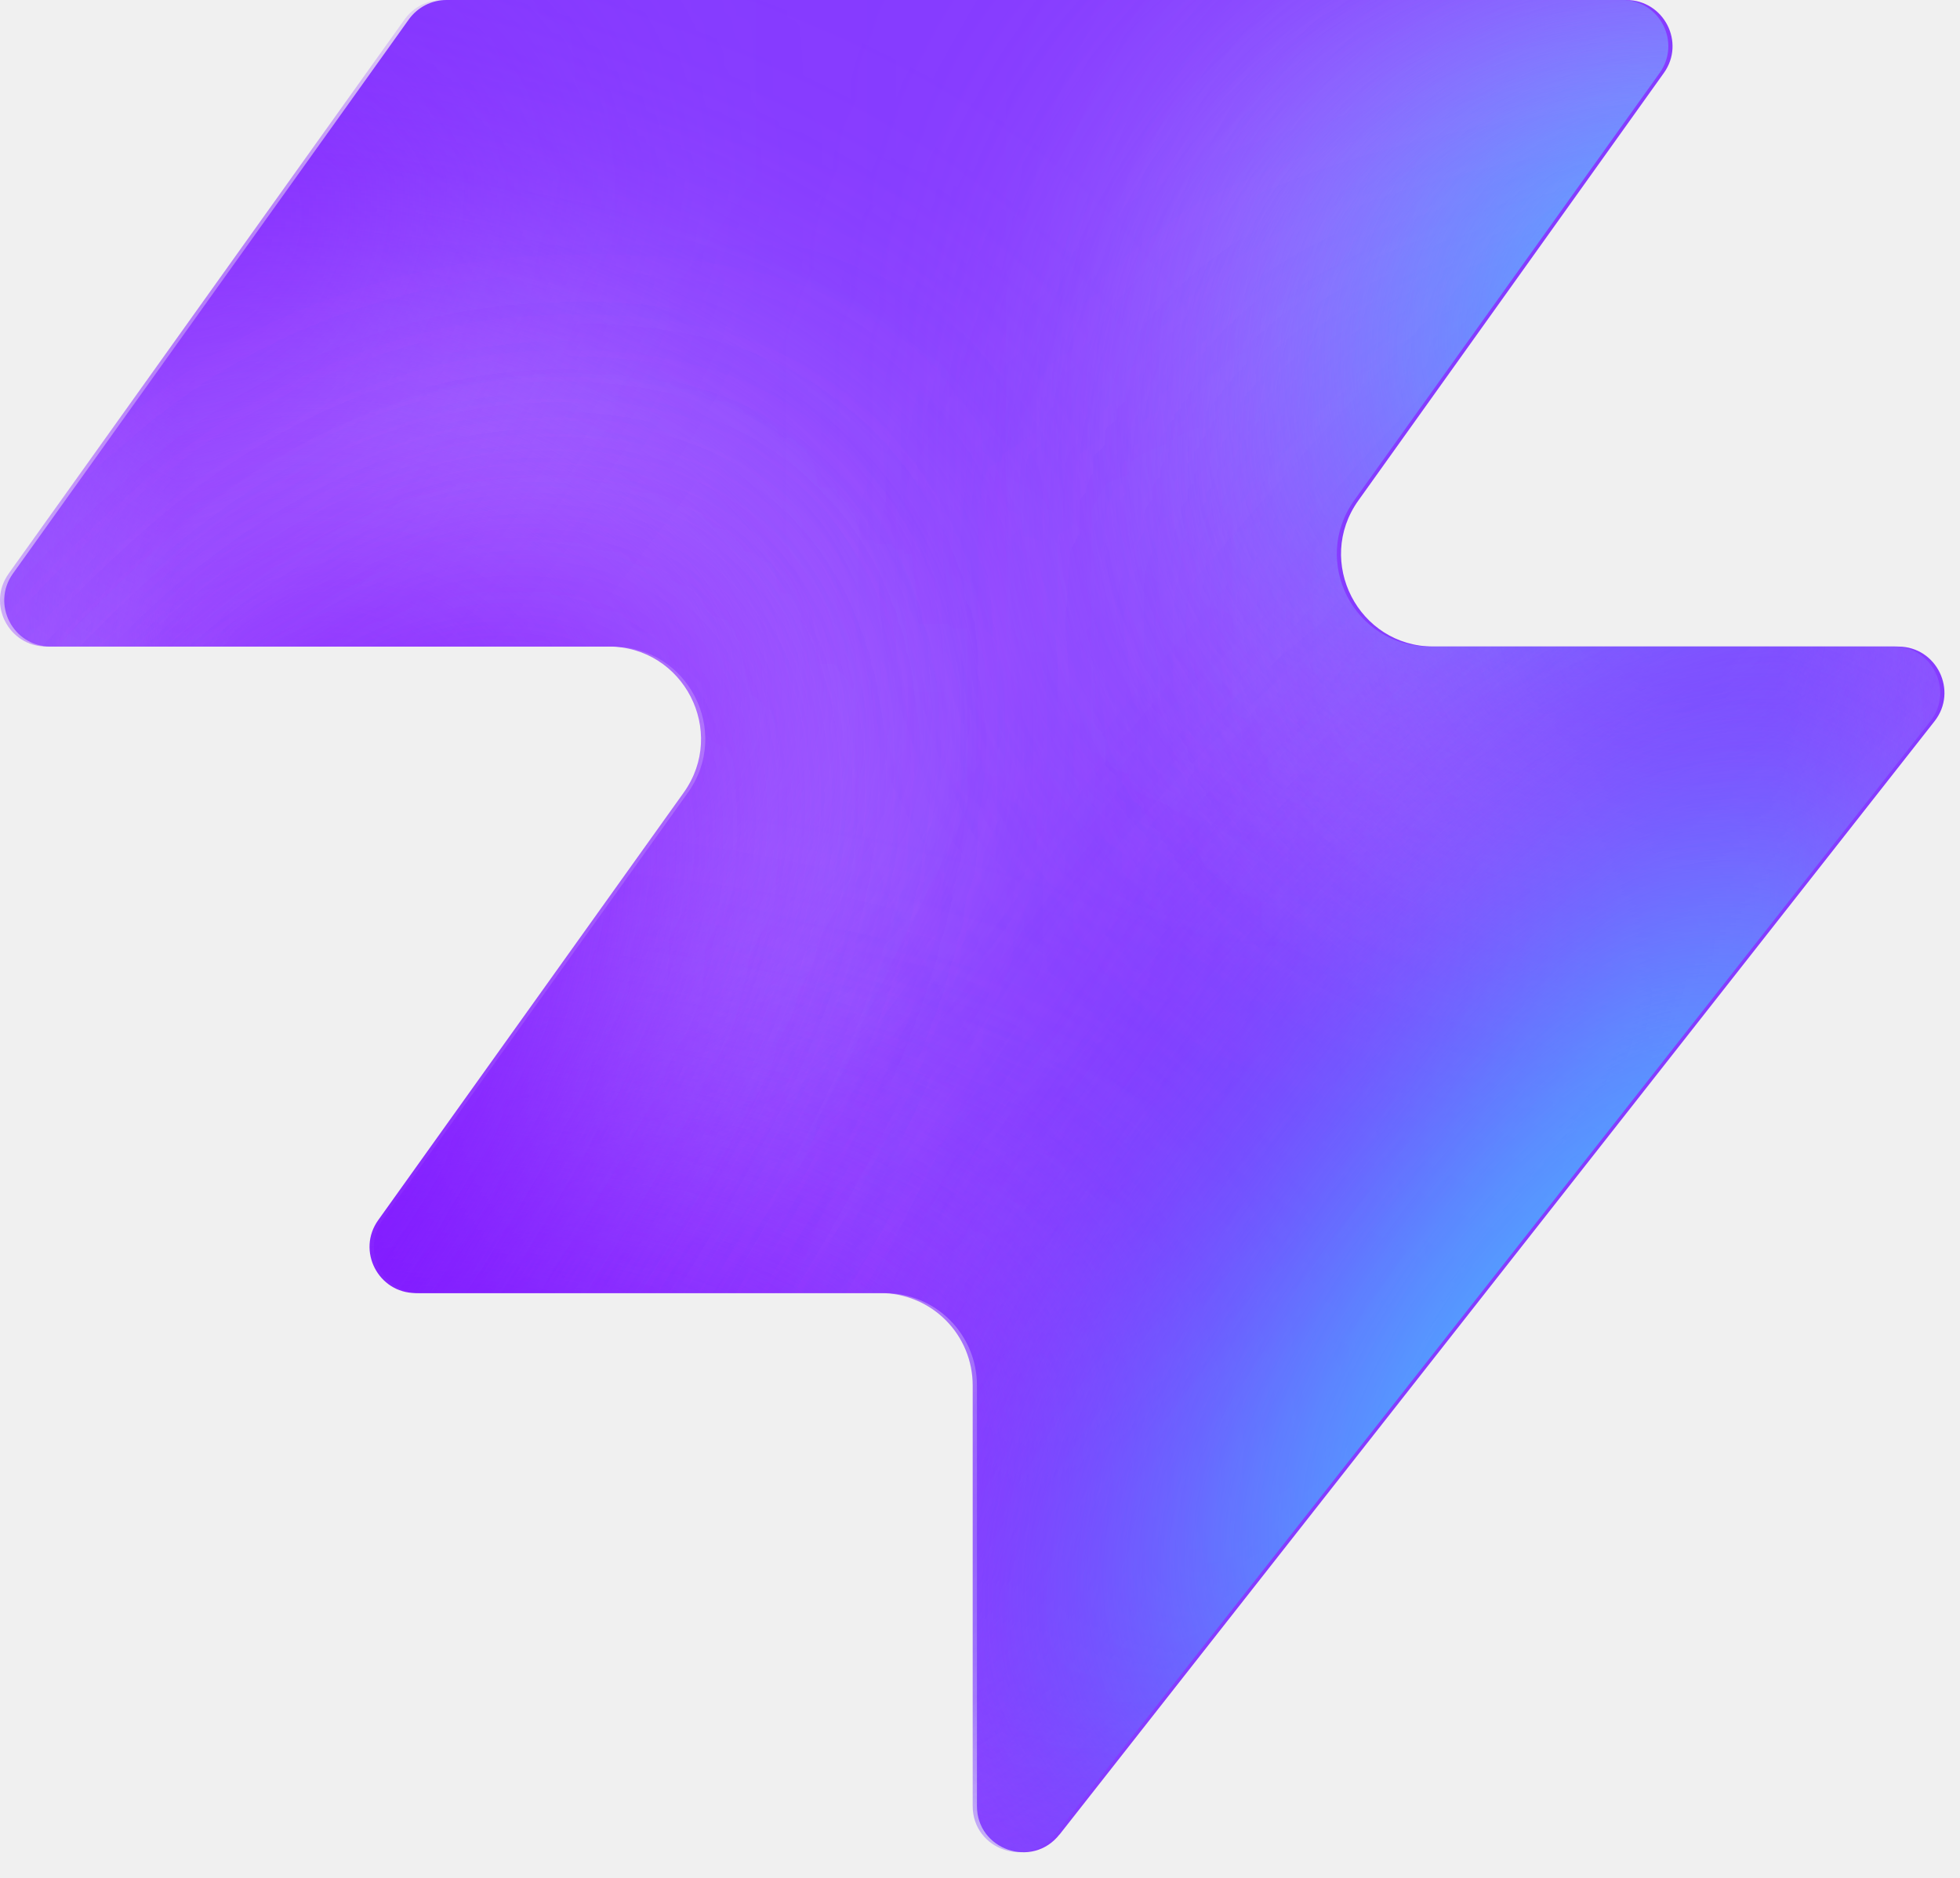
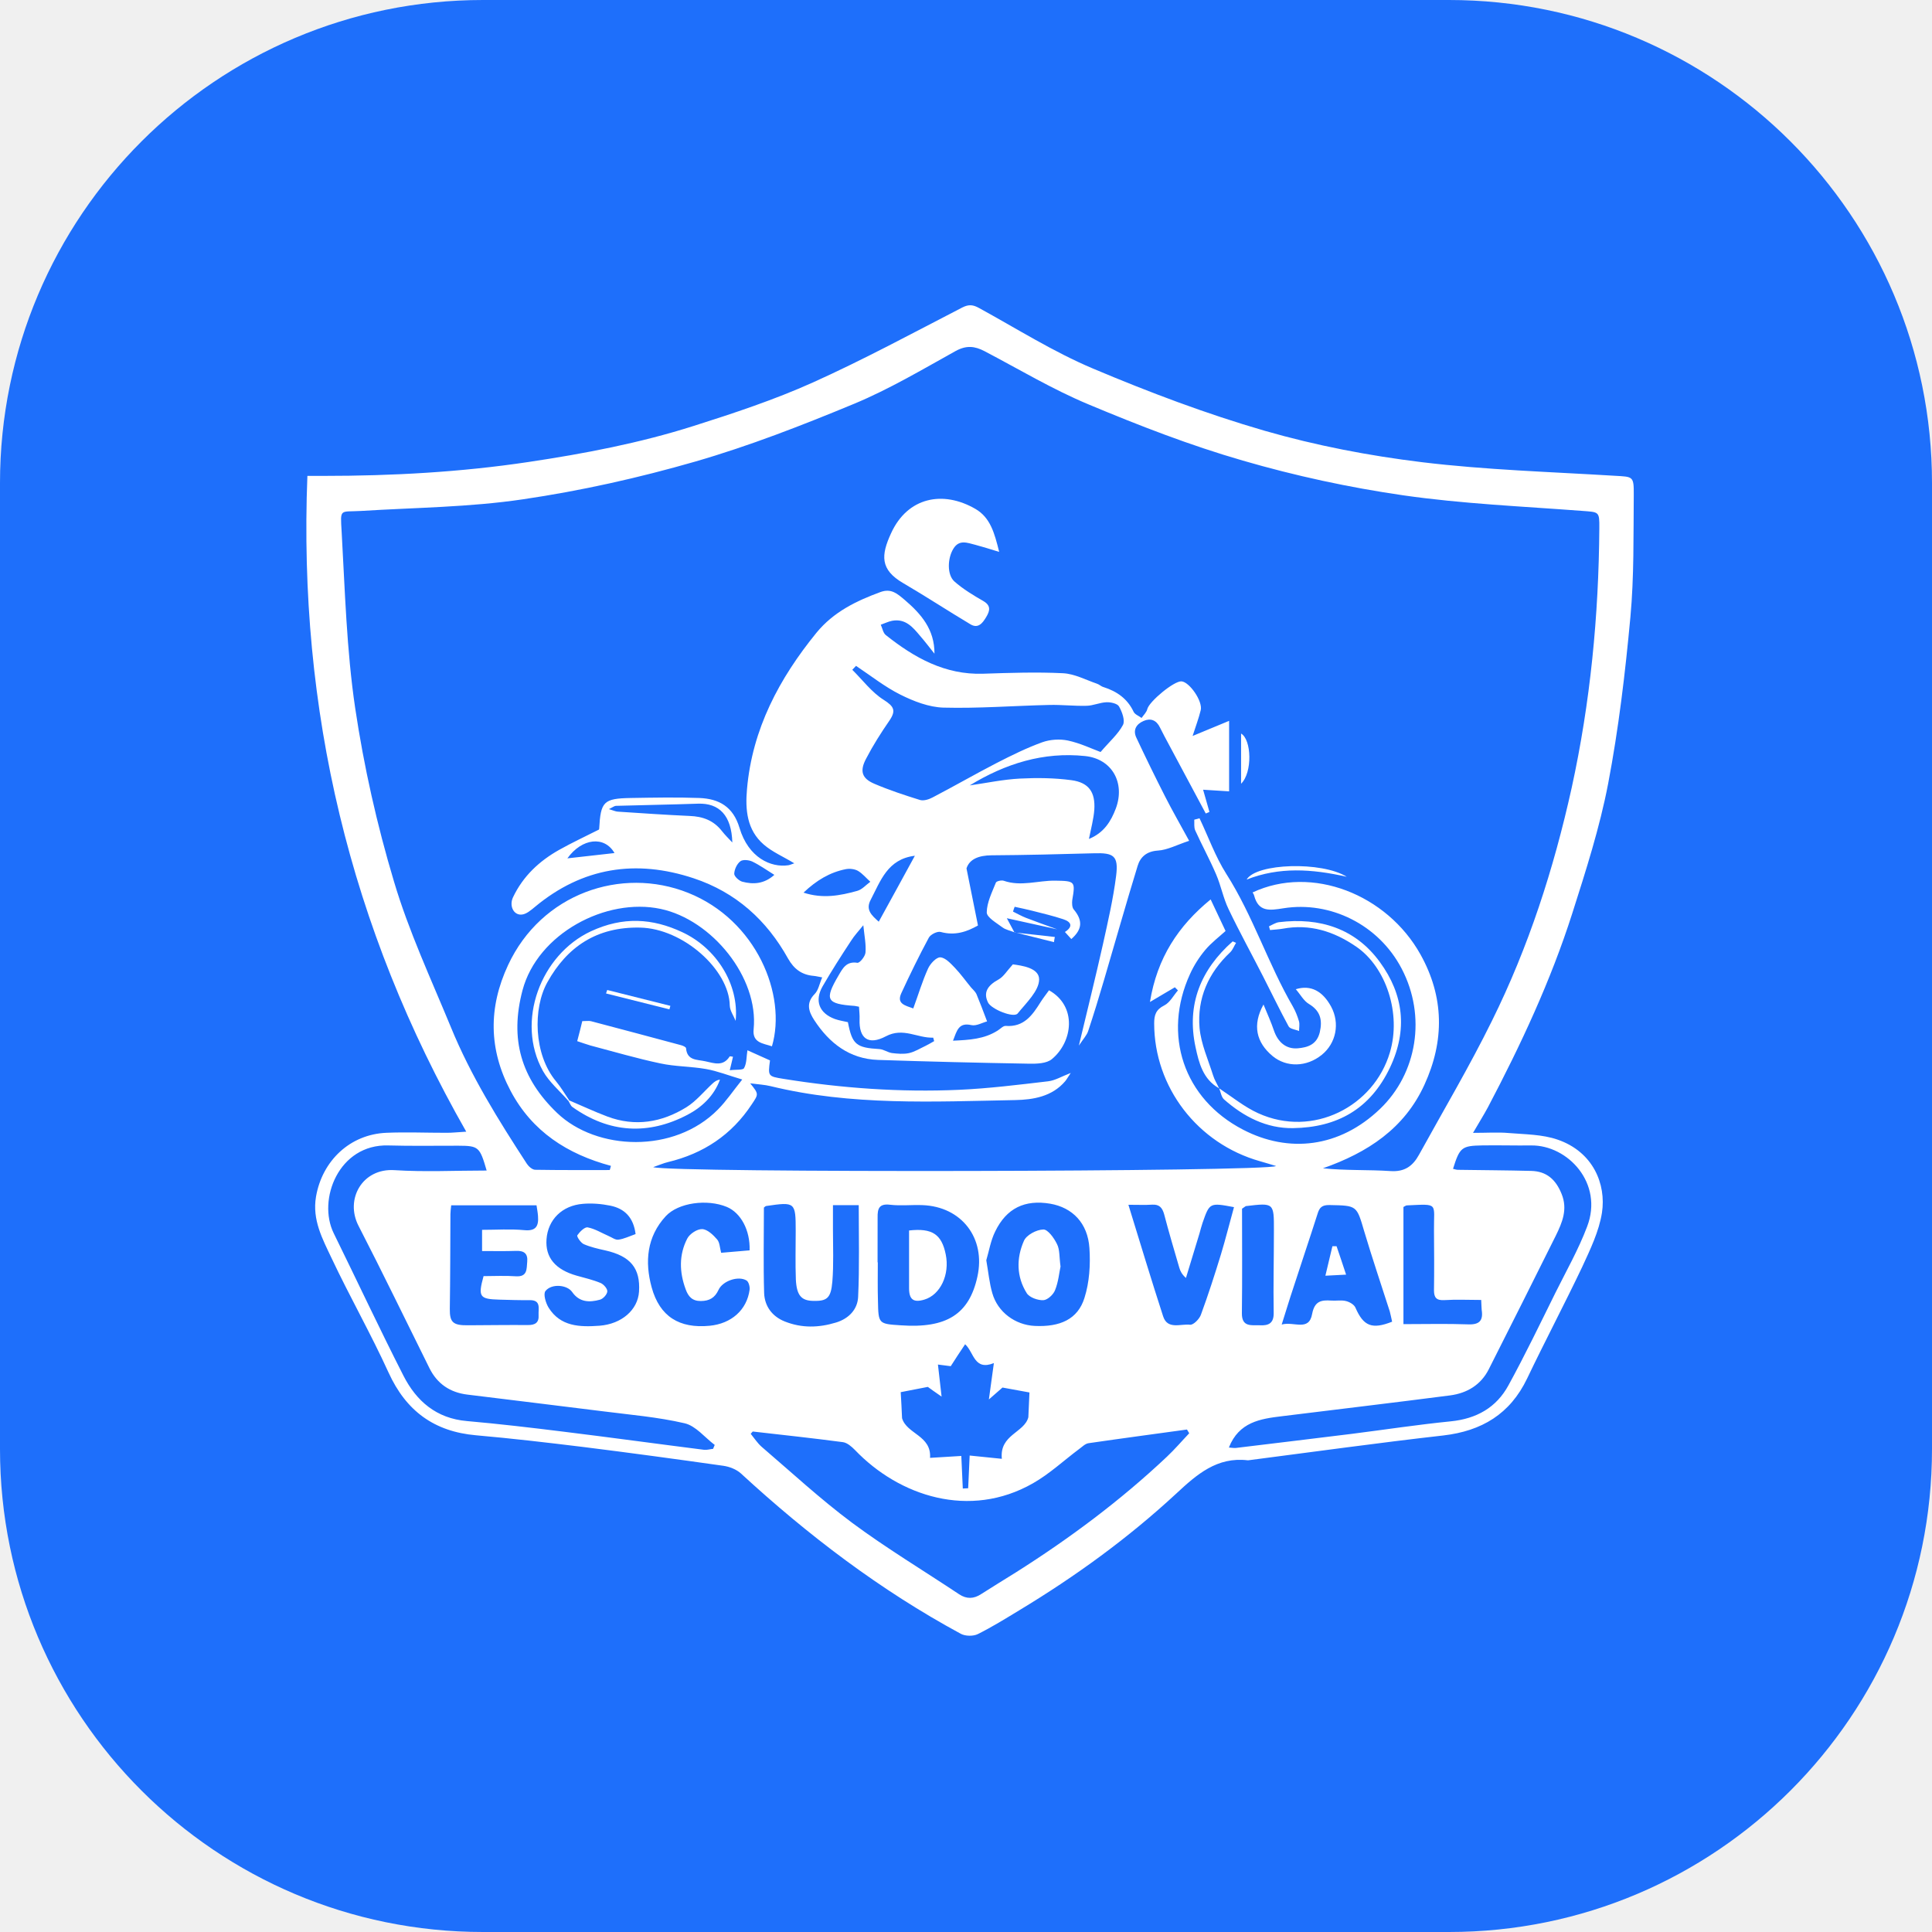
- <svg xmlns="http://www.w3.org/2000/svg" width="48" height="46" fill="none" viewBox="0 0 48 46">
-   <path fill="#863bff" d="M25.946 44.938c-.664.845-2.021.375-2.021-.698V33.937a2.26 2.26 0 0 0-2.262-2.262H10.287c-.92 0-1.456-1.04-.92-1.788l7.48-10.471c1.07-1.497 0-3.578-1.842-3.578H1.237c-.92 0-1.456-1.04-.92-1.788L10.013.474c.214-.297.556-.474.92-.474h28.894c.92 0 1.456 1.04.92 1.788l-7.48 10.471c-1.07 1.498 0 3.579 1.842 3.579h11.377c.943 0 1.473 1.088.89 1.83L25.947 44.94z" style="fill:#863bff;fill:color(display-p3 .525 .23 1);fill-opacity:1" />
-   <mask id="a" width="48" height="46" x="0" y="0" maskUnits="userSpaceOnUse" style="mask-type:alpha">
-     <path fill="#000" d="M25.842 44.938c-.664.844-2.021.375-2.021-.698V33.937a2.26 2.26 0 0 0-2.262-2.262H10.183c-.92 0-1.456-1.04-.92-1.788l7.48-10.471c1.07-1.498 0-3.579-1.842-3.579H1.133c-.92 0-1.456-1.04-.92-1.787L9.91.473c.214-.297.556-.474.92-.474h28.894c.92 0 1.456 1.04.92 1.788l-7.48 10.471c-1.07 1.498 0 3.578 1.842 3.578h11.377c.943 0 1.473 1.088.89 1.832L25.843 44.94z" style="fill:#000;fill-opacity:1" />
-   </mask>
-   <g mask="url(#a)">
-     <g filter="url(#b)">
-       <ellipse cx="5.508" cy="14.704" fill="#ede6ff" rx="5.508" ry="14.704" style="fill:#ede6ff;fill:color(display-p3 .927 .903 1);fill-opacity:1" transform="matrix(.00324 1 1 -.00324 -4.47 31.516)" />
+ <svg xmlns="http://www.w3.org/2000/svg" width="48" height="48" viewBox="0 0 48 48" fill="none">
+   <rect width="48" height="48" rx="12" fill="#1E6FFB" />
+   <svg x="6" y="6.5" width="36" height="35" viewBox="47 7.5 38 35.5">
+     <g>
+       <path fill="#FFFFFF" d="M52.894,29.595c-3.059-5.359-4.406-11.067-4.166-17.198h0.424c1.799,0,3.59-0.097,5.377-0.365     c1.471-0.22,2.92-0.497,4.332-0.946c1.055-0.335,2.113-0.685,3.121-1.138c1.334-0.6,2.621-1.297,3.92-1.967     c0.17-0.086,0.281-0.074,0.436,0.011c0.992,0.543,1.957,1.154,2.994,1.591c1.469,0.62,2.973,1.188,4.502,1.631     c1.346,0.388,2.738,0.655,4.127,0.824c1.674,0.203,3.367,0.253,5.055,0.356c0.473,0.028,0.5,0.005,0.496,0.496     c-0.01,1.07,0.01,2.145-0.088,3.208c-0.135,1.462-0.309,2.928-0.584,4.371c-0.221,1.152-0.584,2.282-0.941,3.402     c-0.564,1.766-1.348,3.445-2.211,5.083c-0.105,0.195-0.223,0.384-0.391,0.672c0.381,0,0.658-0.02,0.932,0.004     c0.43,0.036,0.883,0.034,1.285,0.173c0.932,0.32,1.279,1.166,1.164,1.918c-0.078,0.492-0.309,0.967-0.52,1.425     c-0.467,0.982-0.975,1.943-1.443,2.923c-0.447,0.931-1.189,1.376-2.199,1.493c-1.699,0.192-3.395,0.429-5.092,0.648     c-0.012,0.001-0.023,0.004-0.035,0.003c-0.803-0.096-1.334,0.369-1.871,0.869c-1.262,1.169-2.646,2.174-4.117,3.062     c-0.361,0.219-0.719,0.442-1.094,0.628c-0.119,0.058-0.324,0.055-0.443-0.009c-2.111-1.142-4.008-2.585-5.77-4.208     c-0.119-0.106-0.297-0.175-0.457-0.198c-1.23-0.174-2.459-0.342-3.689-0.495c-0.932-0.114-1.861-0.223-2.797-0.305     c-1.098-0.096-1.836-0.638-2.295-1.646c-0.463-1.016-1.018-1.99-1.494-3c-0.236-0.5-0.512-1.002-0.408-1.611     c0.162-0.942,0.891-1.637,1.848-1.676c0.523-0.022,1.049,0.001,1.574,0C52.519,29.626,52.669,29.607,52.894,29.595      M56.657,30.601c0.012-0.038,0.023-0.074,0.031-0.11c-1.143-0.307-2.066-0.9-2.631-1.966c-0.576-1.089-0.584-2.189-0.066-3.299     c0.871-1.873,2.967-2.594,4.719-1.896c1.799,0.717,2.596,2.685,2.201,4.026c-0.232-0.078-0.52-0.088-0.48-0.45     c0.135-1.355-1.094-2.867-2.438-3.153c-1.434-0.305-3.229,0.649-3.623,2.132c-0.34,1.284-0.039,2.313,0.908,3.22     c1.033,0.988,3.066,1.073,4.215-0.09c0.221-0.222,0.398-0.489,0.639-0.788c-0.371-0.11-0.654-0.223-0.949-0.275     c-0.396-0.07-0.809-0.063-1.201-0.148c-0.617-0.13-1.221-0.309-1.834-0.47c-0.105-0.03-0.217-0.072-0.344-0.113     c0.053-0.198,0.094-0.362,0.133-0.525c0.1,0,0.166-0.013,0.227,0.001c0.789,0.208,1.578,0.418,2.365,0.63     c0.049,0.013,0.127,0.048,0.129,0.079c0.029,0.33,0.289,0.294,0.506,0.343c0.234,0.051,0.465,0.142,0.637-0.125     c0.004-0.013,0.057,0.003,0.088,0.006c-0.021,0.098-0.045,0.189-0.084,0.354c0.16-0.022,0.348,0.001,0.375-0.057     c0.072-0.131,0.061-0.302,0.088-0.467c0.156,0.07,0.377,0.169,0.592,0.266c-0.055,0.415-0.055,0.418,0.355,0.484     c1.525,0.245,3.061,0.355,4.602,0.287c0.781-0.035,1.559-0.132,2.334-0.223c0.184-0.02,0.355-0.127,0.596-0.219     c-0.078,0.114-0.107,0.171-0.146,0.217c-0.344,0.405-0.844,0.485-1.307,0.494c-2.148,0.041-4.301,0.152-6.418-0.365     c-0.158-0.039-0.326-0.046-0.535-0.074c0.227,0.283,0.223,0.279,0.039,0.553c-0.527,0.8-1.268,1.29-2.195,1.512     c-0.119,0.028-0.229,0.079-0.389,0.133c0.467,0.154,16.064,0.123,16.336-0.029c-0.156-0.047-0.287-0.089-0.418-0.125     c-1.645-0.462-2.779-1.946-2.779-3.617c0-0.215,0.043-0.36,0.264-0.47c0.148-0.074,0.24-0.257,0.359-0.394     c-0.025-0.027-0.053-0.054-0.08-0.082c-0.201,0.116-0.398,0.236-0.654,0.386c0.188-1.158,0.744-1.997,1.592-2.69     c0.135,0.283,0.252,0.535,0.391,0.828c-0.174,0.158-0.377,0.311-0.535,0.5s-0.295,0.404-0.396,0.627     c-0.73,1.593-0.17,3.276,1.391,4.084c1.193,0.619,2.525,0.478,3.594-0.548c0.967-0.928,1.219-2.424,0.564-3.676     c-0.604-1.157-1.875-1.778-3.1-1.583c-0.363,0.058-0.652,0.103-0.768-0.331c-0.006-0.03-0.025-0.056-0.041-0.084     c1.555-0.729,3.523,0.051,4.402,1.625c0.623,1.115,0.633,2.265,0.105,3.417c-0.525,1.151-1.492,1.781-2.662,2.192     c0.602,0.063,1.189,0.034,1.771,0.073c0.377,0.026,0.588-0.137,0.748-0.428c0.643-1.167,1.324-2.316,1.912-3.51     c0.961-1.939,1.621-3.987,2.09-6.104c0.492-2.247,0.711-4.519,0.727-6.815c0.004-0.449-0.008-0.422-0.459-0.457     c-1.561-0.118-3.135-0.185-4.68-0.407c-1.424-0.206-2.838-0.512-4.213-0.912c-1.375-0.397-2.719-0.918-4.041-1.472     c-0.941-0.392-1.826-0.923-2.73-1.397c-0.258-0.134-0.475-0.158-0.756-0.005c-0.873,0.485-1.736,0.998-2.652,1.38     c-1.371,0.569-2.762,1.111-4.184,1.522c-1.479,0.426-2.994,0.765-4.52,0.989c-1.396,0.207-2.822,0.216-4.238,0.304     c-0.559,0.033-0.547-0.08-0.51,0.542c0.088,1.545,0.129,3.1,0.355,4.626c0.229,1.535,0.572,3.064,1.018,4.551     c0.387,1.304,0.971,2.555,1.492,3.819c0.521,1.273,1.246,2.436,1.994,3.585c0.047,0.071,0.143,0.154,0.217,0.155     C55.354,30.605,56.007,30.601,56.657,30.601 M60.407,37.458c-0.016,0.02-0.037,0.04-0.053,0.06     c0.092,0.113,0.176,0.242,0.281,0.336c0.785,0.672,1.547,1.378,2.373,1.994c0.902,0.67,1.873,1.253,2.813,1.879     c0.195,0.128,0.381,0.123,0.576-0.005c0.303-0.193,0.607-0.38,0.912-0.57c1.41-0.892,2.742-1.884,3.957-3.03     c0.207-0.194,0.391-0.411,0.588-0.618c-0.021-0.032-0.041-0.066-0.059-0.098c-0.863,0.119-1.725,0.234-2.584,0.359     c-0.088,0.014-0.164,0.095-0.242,0.151c-0.404,0.301-0.779,0.654-1.215,0.901c-1.658,0.945-3.504,0.339-4.666-0.874     c-0.088-0.09-0.203-0.19-0.316-0.206C61.987,37.633,61.196,37.548,60.407,37.458 M53.429,30.614     c-0.18-0.622-0.211-0.649-0.744-0.651c-0.611-0.002-1.223,0.011-1.834-0.007c-1.301-0.039-1.867,1.422-1.432,2.304     c0.611,1.243,1.199,2.5,1.828,3.734c0.34,0.667,0.863,1.121,1.664,1.19c0.844,0.074,1.689,0.174,2.531,0.278     c1.23,0.151,2.459,0.32,3.691,0.476c0.076,0.008,0.154-0.018,0.234-0.025c0.014-0.036,0.029-0.069,0.043-0.103     c-0.262-0.197-0.496-0.5-0.789-0.568c-0.705-0.164-1.438-0.224-2.158-0.316c-1.182-0.149-2.359-0.29-3.539-0.436     c-0.453-0.055-0.791-0.281-0.996-0.695c-0.619-1.245-1.223-2.496-1.859-3.731c-0.361-0.699,0.102-1.517,0.945-1.46     C51.804,30.655,52.601,30.614,53.429,30.614 M72.894,37.878c0.078,0.005,0.131,0.017,0.184,0.011     c1.018-0.123,2.033-0.245,3.051-0.371c0.859-0.109,1.723-0.241,2.586-0.327c0.674-0.068,1.193-0.361,1.51-0.943     c0.438-0.799,0.832-1.619,1.236-2.435c0.285-0.572,0.604-1.134,0.828-1.729c0.436-1.14-0.51-2.14-1.467-2.128     c-0.428,0.005-0.852-0.008-1.279-0.001c-0.545,0.009-0.594,0.051-0.771,0.614c0.041,0.008,0.082,0.026,0.125,0.026     c0.643,0.01,1.287,0.012,1.93,0.029c0.4,0.011,0.641,0.226,0.793,0.604c0.164,0.403,0.016,0.75-0.152,1.093     c-0.582,1.169-1.168,2.338-1.758,3.504c-0.207,0.41-0.568,0.627-1.014,0.686c-1.467,0.19-2.941,0.364-4.412,0.546     C73.718,37.125,73.159,37.209,72.894,37.878 M66.94,38.174c-0.066-0.637,0.59-0.682,0.695-1.09     c0.01-0.219,0.021-0.438,0.029-0.65c-0.217-0.039-0.432-0.08-0.707-0.129c-0.061,0.053-0.18,0.158-0.357,0.312     c0.047-0.349,0.088-0.627,0.131-0.953c-0.521,0.208-0.521-0.285-0.754-0.494c-0.133,0.198-0.256,0.384-0.377,0.575     c-0.111-0.015-0.211-0.027-0.336-0.043c0.033,0.281,0.063,0.536,0.096,0.841c-0.172-0.119-0.301-0.21-0.361-0.255     c-0.291,0.057-0.51,0.099-0.711,0.138c0.014,0.228,0.025,0.456,0.035,0.682c0.121,0.418,0.775,0.452,0.734,1.041     c0.291-0.018,0.557-0.035,0.82-0.05c0.016,0.322,0.027,0.587,0.039,0.854c0.047-0.002,0.094-0.004,0.141-0.007     c0.012-0.279,0.027-0.56,0.039-0.858C66.394,38.118,66.651,38.143,66.94,38.174 M63.681,33.022h0.006     c0,0.339-0.006,0.675,0.004,1.015c0.012,0.598,0.014,0.598,0.598,0.636c1.203,0.085,1.795-0.292,2.01-1.276     c0.223-1.01-0.414-1.839-1.443-1.876c-0.283-0.011-0.568,0.023-0.848-0.01c-0.291-0.035-0.33,0.106-0.326,0.337     C63.683,32.24,63.681,32.63,63.681,33.022 M66.532,32.967c0.055,0.31,0.08,0.595,0.158,0.863     c0.141,0.496,0.598,0.833,1.111,0.859c0.668,0.032,1.131-0.176,1.305-0.733c0.131-0.41,0.16-0.873,0.131-1.306     c-0.043-0.66-0.447-1.065-1.027-1.166c-0.668-0.113-1.148,0.117-1.445,0.729C66.647,32.452,66.604,32.725,66.532,32.967      M57.335,32.28c-0.055-0.437-0.289-0.669-0.664-0.745c-0.23-0.047-0.479-0.068-0.715-0.048c-0.551,0.043-0.92,0.418-0.957,0.929     c-0.035,0.478,0.23,0.797,0.795,0.956c0.211,0.059,0.424,0.108,0.625,0.192c0.078,0.033,0.182,0.151,0.174,0.222     c-0.006,0.078-0.109,0.193-0.193,0.215c-0.273,0.075-0.537,0.073-0.729-0.202c-0.131-0.19-0.539-0.227-0.699-0.026     c-0.064,0.078,0.006,0.314,0.082,0.437c0.313,0.5,0.822,0.511,1.334,0.474c0.582-0.045,1.006-0.415,1.037-0.894     c0.039-0.615-0.223-0.933-0.887-1.082c-0.189-0.042-0.387-0.087-0.563-0.164c-0.08-0.037-0.189-0.201-0.168-0.232     c0.063-0.091,0.191-0.222,0.273-0.207c0.189,0.036,0.363,0.146,0.545,0.225c0.088,0.037,0.18,0.109,0.258,0.097     C57.028,32.409,57.171,32.338,57.335,32.28 M62.511,31.521c0,0.245,0,0.439,0,0.636c0,0.457,0.021,0.917-0.016,1.37     c-0.037,0.442-0.145,0.516-0.514,0.505c-0.299-0.009-0.422-0.144-0.443-0.559c-0.016-0.421-0.004-0.847-0.004-1.27     c0-0.763-0.012-0.77-0.773-0.659c-0.02,0.002-0.035,0.022-0.061,0.041c0,0.743-0.016,1.492,0.006,2.24     c0.012,0.345,0.209,0.616,0.543,0.748c0.445,0.177,0.889,0.165,1.342,0.027c0.342-0.104,0.564-0.349,0.58-0.669     c0.037-0.792,0.016-1.588,0.016-2.409H62.511z M52.499,31.528c-0.01,0.102-0.02,0.167-0.02,0.23     c-0.004,0.827-0.004,1.656-0.016,2.484c-0.004,0.352,0.082,0.436,0.482,0.43c0.521-0.002,1.043-0.01,1.563-0.006     c0.197,0.003,0.297-0.067,0.283-0.261c-0.01-0.169,0.074-0.397-0.236-0.392c-0.262,0.003-0.525-0.006-0.787-0.013     c-0.527-0.014-0.57-0.072-0.42-0.617c0.277,0,0.563-0.016,0.842,0.004c0.313,0.022,0.285-0.191,0.303-0.382     c0.02-0.211-0.08-0.291-0.289-0.284c-0.301,0.011-0.6,0.004-0.895,0.004v-0.556c0.383,0,0.744-0.026,1.102,0.008     c0.311,0.031,0.385-0.105,0.365-0.368c-0.006-0.092-0.025-0.186-0.039-0.283H52.499z M77.175,34.578     c-0.023-0.1-0.039-0.186-0.061-0.268c-0.225-0.701-0.461-1.399-0.672-2.106c-0.199-0.679-0.189-0.67-0.91-0.685     c-0.195-0.003-0.262,0.062-0.313,0.231c-0.207,0.651-0.428,1.298-0.637,1.947c-0.1,0.298-0.189,0.597-0.303,0.956     c0.32-0.091,0.715,0.194,0.799-0.281c0.064-0.333,0.236-0.366,0.498-0.348c0.125,0.01,0.268-0.018,0.389,0.013     c0.096,0.023,0.217,0.094,0.25,0.177C76.423,34.691,76.644,34.789,77.175,34.578 M60.325,32.707     c0.018-0.529-0.232-0.986-0.598-1.139c-0.516-0.213-1.27-0.113-1.6,0.242c-0.5,0.541-0.553,1.199-0.371,1.866     c0.211,0.77,0.729,1.085,1.52,1.009c0.57-0.055,0.977-0.414,1.049-0.944c0.01-0.079-0.023-0.206-0.078-0.242     c-0.215-0.134-0.631,0.009-0.738,0.247c-0.094,0.202-0.234,0.288-0.461,0.29c-0.229,0.002-0.332-0.119-0.4-0.309     c-0.166-0.449-0.178-0.901,0.041-1.327c0.063-0.125,0.262-0.256,0.393-0.25c0.137,0.006,0.289,0.152,0.393,0.273     c0.068,0.08,0.068,0.219,0.104,0.348C59.839,32.749,60.083,32.728,60.325,32.707 M70.259,31.512     c0.314,1.018,0.602,1.974,0.91,2.923c0.115,0.361,0.461,0.193,0.707,0.223c0.086,0.01,0.246-0.15,0.285-0.264     c0.191-0.519,0.361-1.047,0.523-1.575c0.125-0.41,0.227-0.827,0.344-1.245c-0.637-0.12-0.639-0.118-0.824,0.411     c-0.031,0.092-0.055,0.186-0.082,0.282c-0.117,0.388-0.234,0.776-0.354,1.164c-0.105-0.093-0.148-0.178-0.174-0.268     c-0.137-0.467-0.275-0.935-0.398-1.404c-0.049-0.174-0.129-0.262-0.316-0.25C70.7,31.521,70.517,31.512,70.259,31.512      M79.511,34.008c-0.342,0-0.652-0.016-0.965,0.004c-0.205,0.012-0.273-0.061-0.273-0.256c0.008-0.524,0.004-1.048,0-1.571     c-0.008-0.729,0.139-0.696-0.711-0.657c-0.029,0.001-0.055,0.026-0.09,0.042v3.072c0.594,0,1.146-0.014,1.695,0.006     c0.299,0.013,0.4-0.101,0.357-0.379C79.517,34.206,79.519,34.142,79.511,34.008 M73.239,31.615c0,0.895,0.008,1.817-0.004,2.742     c-0.004,0.374,0.26,0.307,0.477,0.315c0.221,0.012,0.363-0.052,0.357-0.328c-0.012-0.717,0.006-1.435,0.006-2.152     c0.002-0.733,0.002-0.733-0.729-0.646C73.335,31.545,73.327,31.556,73.239,31.615" />
+       <path fill="#FFFFFF" d="M61.497,22.557c-0.291-0.177-0.578-0.298-0.801-0.492c-0.443-0.382-0.488-0.915-0.439-1.458     c0.139-1.574,0.844-2.896,1.824-4.1c0.449-0.545,1.039-0.83,1.676-1.064c0.283-0.103,0.441,0.043,0.635,0.206     c0.428,0.366,0.785,0.771,0.781,1.411c-0.123-0.155-0.246-0.317-0.379-0.47c-0.189-0.226-0.383-0.458-0.732-0.393     c-0.102,0.02-0.195,0.068-0.297,0.103c0.043,0.093,0.061,0.217,0.133,0.272c0.744,0.592,1.551,1.046,2.549,1.013     c0.701-0.023,1.4-0.047,2.096-0.013c0.303,0.015,0.598,0.174,0.889,0.274c0.063,0.019,0.111,0.073,0.176,0.09     c0.35,0.112,0.627,0.304,0.789,0.65c0.035,0.07,0.139,0.106,0.207,0.159c0.057-0.08,0.133-0.151,0.152-0.237     c0.055-0.201,0.701-0.737,0.896-0.723c0.209,0.017,0.559,0.52,0.504,0.755c-0.053,0.217-0.133,0.427-0.213,0.677     c0.318-0.131,0.6-0.248,0.957-0.396v1.849c-0.225-0.014-0.428-0.026-0.682-0.043c0.063,0.211,0.111,0.397,0.166,0.583     c-0.033,0.014-0.063,0.029-0.096,0.041c-0.32-0.596-0.639-1.196-0.959-1.793c-0.082-0.155-0.166-0.306-0.242-0.462     c-0.092-0.194-0.246-0.253-0.428-0.173c-0.195,0.083-0.291,0.241-0.186,0.451c0.238,0.508,0.488,1.018,0.744,1.522     c0.189,0.373,0.4,0.739,0.635,1.171c-0.318,0.104-0.568,0.241-0.82,0.256c-0.297,0.019-0.461,0.17-0.531,0.402     c-0.307,0.997-0.588,2-0.883,2.998c-0.131,0.448-0.268,0.892-0.414,1.333c-0.035,0.108-0.123,0.199-0.244,0.381     c0.229-0.952,0.439-1.802,0.631-2.656c0.131-0.594,0.27-1.192,0.346-1.796c0.066-0.525-0.061-0.608-0.586-0.591     c-0.893,0.025-1.791,0.047-2.684,0.053c-0.332,0.003-0.576,0.1-0.654,0.343c0.109,0.542,0.201,1.009,0.301,1.497     c-0.293,0.166-0.602,0.273-0.975,0.171c-0.088-0.026-0.268,0.063-0.314,0.149c-0.256,0.476-0.494,0.963-0.721,1.455     c-0.129,0.279,0.096,0.322,0.313,0.401c0.133-0.359,0.236-0.712,0.387-1.044c0.057-0.128,0.217-0.301,0.322-0.296     c0.133,0.007,0.273,0.161,0.385,0.277c0.152,0.16,0.281,0.342,0.422,0.513c0.049,0.057,0.107,0.104,0.139,0.169     c0.09,0.215,0.174,0.438,0.281,0.721c-0.125,0.032-0.281,0.126-0.412,0.097c-0.334-0.076-0.379,0.143-0.482,0.409     c0.434-0.02,0.818-0.042,1.17-0.265c0.07-0.043,0.146-0.128,0.211-0.123c0.482,0.037,0.703-0.284,0.916-0.624     c0.07-0.11,0.148-0.208,0.221-0.31c0.744,0.416,0.625,1.352,0.074,1.806c-0.139,0.115-0.396,0.123-0.598,0.119     c-1.318-0.023-2.641-0.055-3.961-0.099c-0.748-0.026-1.279-0.441-1.672-1.044c-0.139-0.214-0.227-0.441,0.008-0.681     c0.102-0.1,0.127-0.27,0.201-0.439c-0.09-0.015-0.156-0.034-0.225-0.04c-0.309-0.026-0.514-0.178-0.67-0.453     c-0.559-1.007-1.369-1.739-2.475-2.106c-1.518-0.504-2.918-0.287-4.164,0.75c-0.105,0.087-0.229,0.196-0.354,0.202     c-0.209,0.013-0.326-0.235-0.219-0.457c0.262-0.551,0.686-0.947,1.209-1.241c0.328-0.184,0.668-0.343,1.031-0.526     c-0.008,0.013,0.014-0.004,0.018-0.024c0.039-0.716,0.113-0.798,0.83-0.81c0.598-0.01,1.201-0.022,1.801,0     c0.512,0.021,0.883,0.227,1.049,0.783c0.234,0.784,0.824,1.048,1.279,0.981C61.378,22.603,61.419,22.583,61.497,22.557      M63.116,17.379c-0.031,0.035-0.066,0.069-0.098,0.103c0.27,0.267,0.51,0.591,0.822,0.787c0.273,0.173,0.33,0.282,0.152,0.545     c-0.223,0.323-0.434,0.656-0.613,1.001c-0.172,0.325-0.109,0.516,0.215,0.655c0.391,0.167,0.797,0.301,1.199,0.426     c0.096,0.029,0.236-0.015,0.332-0.067c0.568-0.296,1.121-0.615,1.689-0.908c0.387-0.198,0.779-0.391,1.184-0.538     c0.207-0.074,0.461-0.091,0.674-0.046c0.324,0.069,0.631,0.218,0.857,0.301c0.238-0.278,0.461-0.47,0.588-0.711     c0.059-0.116-0.023-0.343-0.105-0.485c-0.043-0.075-0.217-0.114-0.328-0.109c-0.174,0.007-0.348,0.089-0.52,0.093     c-0.326,0.009-0.652-0.03-0.98-0.022c-0.924,0.021-1.852,0.094-2.775,0.07c-0.383-0.011-0.783-0.167-1.131-0.341     C63.868,17.928,63.499,17.634,63.116,17.379 M66.097,20.514c0.439-0.063,0.875-0.156,1.313-0.179     c0.451-0.023,0.908-0.018,1.355,0.042c0.457,0.062,0.629,0.314,0.6,0.772c-0.018,0.245-0.084,0.485-0.141,0.769     c0.395-0.161,0.578-0.463,0.705-0.798c0.25-0.67-0.096-1.302-0.805-1.376C68.03,19.629,67.032,19.943,66.097,20.514      M63.194,26.318c-0.064-0.011-0.09-0.019-0.109-0.021c-0.746-0.052-0.805-0.157-0.428-0.798c0.109-0.186,0.205-0.379,0.494-0.333     c0.063,0.009,0.205-0.168,0.213-0.268c0.018-0.211-0.027-0.429-0.057-0.717c-0.117,0.146-0.236,0.271-0.326,0.415     c-0.258,0.392-0.508,0.784-0.742,1.188c-0.217,0.38-0.088,0.705,0.322,0.856c0.111,0.04,0.23,0.056,0.342,0.083     c0.113,0.588,0.217,0.67,0.828,0.706c0.109,0.007,0.215,0.087,0.326,0.104c0.148,0.018,0.303,0.032,0.445,0.002     c0.152-0.033,0.291-0.122,0.436-0.19c0.078-0.037,0.15-0.082,0.227-0.125c-0.008-0.032-0.016-0.063-0.025-0.091     c-0.41,0.017-0.785-0.276-1.24-0.036c-0.459,0.244-0.709,0.06-0.691-0.444C63.214,26.543,63.2,26.438,63.194,26.318      M59.872,22.011c-0.021-0.711-0.344-1.037-0.9-1.018c-0.719,0.025-1.438,0.036-2.154,0.057c-0.039,0.001-0.086,0.039-0.182,0.086     c0.121,0.036,0.172,0.062,0.23,0.066c0.629,0.041,1.258,0.085,1.887,0.113c0.346,0.013,0.629,0.118,0.846,0.396     C59.681,21.817,59.78,21.911,59.872,22.011 M61.739,23.326c0.506,0.166,0.961,0.078,1.408-0.046     c0.129-0.035,0.23-0.157,0.344-0.239c-0.109-0.098-0.205-0.216-0.326-0.287c-0.088-0.049-0.217-0.063-0.316-0.044     C62.429,22.793,62.077,23.005,61.739,23.326 M63.712,24.088c0.324-0.59,0.629-1.144,0.947-1.729     c-0.719,0.087-0.9,0.662-1.16,1.158C63.364,23.774,63.519,23.917,63.712,24.088 M60.974,22.86     c-0.209-0.13-0.387-0.257-0.578-0.349c-0.094-0.044-0.252-0.057-0.314-0.007c-0.09,0.07-0.156,0.213-0.16,0.328     c0,0.068,0.121,0.18,0.207,0.206C60.423,23.117,60.708,23.098,60.974,22.86 M56.782,22.288c-0.262-0.456-0.852-0.395-1.236,0.139     C55.946,22.381,56.349,22.336,56.782,22.288" />
+       <path fill="#FFFFFF" d="M66.87,14.39c-0.262-0.08-0.439-0.136-0.623-0.185c-0.209-0.051-0.426-0.151-0.58,0.105     c-0.152,0.247-0.168,0.677,0.027,0.854c0.229,0.203,0.5,0.365,0.77,0.521c0.199,0.119,0.158,0.259,0.068,0.41     c-0.092,0.153-0.207,0.317-0.412,0.196c-0.592-0.353-1.17-0.733-1.764-1.08c-0.615-0.357-0.586-0.736-0.32-1.312     c0.432-0.944,1.359-1.13,2.211-0.636C66.638,13.49,66.747,13.893,66.87,14.39" />
+       <path fill="#FFFFFF" d="M67.276,24.368c-0.111-0.045-0.238-0.067-0.326-0.135c-0.154-0.116-0.406-0.258-0.406-0.389     c0.004-0.261,0.137-0.524,0.24-0.781c0.016-0.039,0.146-0.069,0.207-0.048c0.453,0.158,0.902-0.01,1.35-0.003     c0.521,0.008,0.529,0.018,0.445,0.513c-0.008,0.078-0.006,0.185,0.037,0.239c0.244,0.29,0.23,0.525-0.061,0.779     c-0.055-0.062-0.113-0.123-0.168-0.185c0.211-0.136,0.178-0.261-0.039-0.333c-0.266-0.089-0.545-0.154-0.818-0.224     c-0.154-0.039-0.307-0.07-0.461-0.104c-0.016,0.041-0.031,0.083-0.043,0.126c0.113,0.056,0.225,0.119,0.342,0.165     c0.268,0.104,0.545,0.201,0.816,0.3c-0.418-0.091-0.832-0.184-1.32-0.291c0.102,0.193,0.152,0.282,0.199,0.372L67.276,24.368z" />
+       <path fill="#FFFFFF" d="M72.124,21.376c0.232,0.487,0.414,1.003,0.701,1.456c0.703,1.103,1.094,2.357,1.748,3.482     c0.068,0.12,0.121,0.254,0.16,0.388c0.021,0.078,0.002,0.168,0.002,0.253c-0.096-0.04-0.238-0.053-0.275-0.123     c-0.234-0.429-0.445-0.872-0.668-1.306c-0.301-0.591-0.621-1.17-0.906-1.767c-0.141-0.292-0.199-0.618-0.328-0.915     c-0.166-0.388-0.371-0.762-0.545-1.146c-0.039-0.082-0.021-0.188-0.027-0.285C72.03,21.403,72.077,21.389,72.124,21.376" />
+       <path fill="#FFFFFF" d="M72.638,28.458c0.338,0.222,0.662,0.489,1.025,0.653c1.438,0.654,3.035-0.18,3.453-1.592     c0.305-1.018-0.098-2.238-0.881-2.775c-0.588-0.404-1.217-0.604-1.93-0.472c-0.111,0.02-0.223,0.023-0.332,0.035     c-0.008-0.032-0.018-0.065-0.027-0.097c0.084-0.038,0.17-0.097,0.262-0.109c1.072-0.131,2.008,0.167,2.648,1.049     c0.615,0.842,0.736,1.768,0.262,2.766c-0.52,1.092-1.391,1.569-2.543,1.586c-0.695,0.01-1.293-0.299-1.809-0.754     C72.694,28.682,72.681,28.554,72.638,28.458z" />
+       <path fill="#FFFFFF" d="M55.579,28.795c-0.227-0.263-0.508-0.497-0.674-0.792c-0.721-1.297-0.057-3.05,1.258-3.663     c0.844-0.392,1.615-0.342,2.396,0.023c0.887,0.413,1.496,1.36,1.4,2.326c-0.053-0.133-0.15-0.267-0.154-0.401     c-0.016-0.943-1.23-2.022-2.35-2.045c-1.137-0.025-1.918,0.505-2.434,1.434c-0.381,0.681-0.363,1.892,0.23,2.6     c0.129,0.155,0.23,0.331,0.344,0.497L55.579,28.795z" />
+       <path fill="#FFFFFF" d="M73.802,26.26c0.109,0.265,0.201,0.467,0.273,0.681c0.105,0.308,0.32,0.492,0.623,0.468     c0.266-0.023,0.5-0.098,0.58-0.42c0.074-0.326,0.016-0.563-0.287-0.745c-0.135-0.08-0.217-0.241-0.342-0.385     c0.395-0.122,0.707,0.051,0.928,0.46c0.232,0.433,0.131,0.956-0.248,1.262c-0.398,0.321-0.922,0.333-1.289,0.031     C73.61,27.253,73.505,26.798,73.802,26.26" />
+       <path fill="#FFFFFF" d="M67.229,25.207c0.223,0.031,0.689,0.088,0.689,0.394c-0.002,0.301-0.338,0.615-0.563,0.894     c-0.104,0.126-0.689-0.111-0.777-0.287c-0.127-0.257-0.023-0.443,0.281-0.608C66.985,25.529,67.069,25.384,67.229,25.207" />
+       <path fill="#FFFFFF" d="M55.595,28.775c0.336,0.142,0.662,0.296,1,0.423c0.73,0.274,1.428,0.154,2.072-0.244     c0.256-0.159,0.457-0.41,0.684-0.62c0.051-0.047,0.107-0.093,0.197-0.104c-0.156,0.43-0.486,0.731-0.852,0.922     c-1.029,0.539-2.055,0.483-3.02-0.206c-0.045-0.033-0.066-0.101-0.098-0.151L55.595,28.775z" />
+       <path fill="#FFFFFF" d="M72.638,28.458c-0.424-0.235-0.531-0.671-0.619-1.083c-0.24-1.116,0.139-2.032,0.975-2.771     c0.029,0.013,0.059,0.026,0.088,0.039c-0.053,0.083-0.084,0.18-0.152,0.246c-0.576,0.542-0.871,1.211-0.805,1.986     c0.039,0.421,0.225,0.829,0.354,1.24C72.515,28.234,72.585,28.344,72.638,28.458z" />
+       <path fill="#FFFFFF" d="M75.985,22.91c-0.922-0.208-1.77-0.262-2.625,0.073C73.61,22.554,75.333,22.501,75.985,22.91" />
+       <path fill="#FFFFFF" d="M73.214,20.47v-1.316C73.489,19.31,73.517,20.176,73.214,20.47" />
+       <path fill="#FFFFFF" d="M56.591,25.879c0.553,0.138,1.102,0.277,1.656,0.416c-0.01,0.032-0.016,0.062-0.025,0.092     c-0.555-0.138-1.105-0.278-1.662-0.417C56.571,25.94,56.579,25.91,56.591,25.879" />
+       <path fill="#FFFFFF" d="M67.271,24.372c0.355,0.037,0.705,0.078,1.059,0.117c-0.01,0.045-0.018,0.09-0.023,0.135     c-0.344-0.086-0.686-0.172-1.027-0.257C67.276,24.368,67.271,24.372,67.271,24.372" />
+       <path fill="#FFFFFF" d="M64.507,32.186c0.607-0.068,0.854,0.1,0.961,0.625c0.111,0.534-0.141,1.064-0.561,1.188     c-0.283,0.085-0.4-0.001-0.4-0.299C64.505,33.201,64.507,32.702,64.507,32.186" />
+       <path fill="#FFFFFF" d="M68.479,33.131c-0.035,0.16-0.055,0.402-0.143,0.619c-0.043,0.116-0.197,0.258-0.307,0.264     c-0.145,0.007-0.365-0.071-0.436-0.184c-0.271-0.431-0.275-0.919-0.074-1.372c0.064-0.152,0.328-0.294,0.51-0.298     c0.117-0.003,0.281,0.224,0.357,0.382C68.462,32.688,68.444,32.879,68.479,33.131" />
+       <path fill="#FFFFFF" d="M75.718,32.599c0.078,0.229,0.156,0.458,0.25,0.745c-0.199,0.011-0.348,0.019-0.543,0.028     c0.068-0.292,0.127-0.533,0.184-0.773C75.644,32.598,75.683,32.599,75.718,32.599" />
    </g>
-     <g filter="url(#c)">
-       <ellipse cx="10.399" cy="29.851" fill="#ede6ff" rx="10.399" ry="29.851" style="fill:#ede6ff;fill:color(display-p3 .927 .903 1);fill-opacity:1" transform="matrix(.00324 1 1 -.00324 -39.328 7.883)" />
-     </g>
-     <g filter="url(#d)">
-       <ellipse cx="5.508" cy="30.487" fill="#7e14ff" rx="5.508" ry="30.487" style="fill:#7e14ff;fill:color(display-p3 .492 .077 1);fill-opacity:1" transform="rotate(89.814 -25.913 -14.639)scale(1 -1)" />
-     </g>
-     <g filter="url(#e)">
-       <ellipse cx="5.508" cy="30.599" fill="#7e14ff" rx="5.508" ry="30.599" style="fill:#7e14ff;fill:color(display-p3 .492 .077 1);fill-opacity:1" transform="rotate(89.814 -32.644 -3.334)scale(1 -1)" />
-     </g>
-     <g filter="url(#f)">
-       <ellipse cx="5.508" cy="30.599" fill="#7e14ff" rx="5.508" ry="30.599" style="fill:#7e14ff;fill:color(display-p3 .492 .077 1);fill-opacity:1" transform="matrix(.00324 1 1 -.00324 -34.34 30.47)" />
-     </g>
-     <g filter="url(#g)">
-       <ellipse cx="14.072" cy="22.078" fill="#ede6ff" rx="14.072" ry="22.078" style="fill:#ede6ff;fill:color(display-p3 .927 .903 1);fill-opacity:1" transform="rotate(93.35 24.506 48.493)scale(-1 1)" />
-     </g>
-     <g filter="url(#h)">
-       <ellipse cx="3.47" cy="21.501" fill="#7e14ff" rx="3.47" ry="21.501" style="fill:#7e14ff;fill:color(display-p3 .492 .077 1);fill-opacity:1" transform="rotate(89.009 28.708 47.59)scale(-1 1)" />
-     </g>
-     <g filter="url(#i)">
-       <ellipse cx="3.47" cy="21.501" fill="#7e14ff" rx="3.47" ry="21.501" style="fill:#7e14ff;fill:color(display-p3 .492 .077 1);fill-opacity:1" transform="rotate(89.009 28.708 47.59)scale(-1 1)" />
-     </g>
-     <g filter="url(#j)">
-       <ellipse cx=".387" cy="8.972" fill="#7e14ff" rx="4.407" ry="29.108" style="fill:#7e14ff;fill:color(display-p3 .492 .077 1);fill-opacity:1" transform="rotate(39.51 .387 8.972)" />
-     </g>
-     <g filter="url(#k)">
-       <ellipse cx="47.523" cy="-6.092" fill="#7e14ff" rx="4.407" ry="29.108" style="fill:#7e14ff;fill:color(display-p3 .492 .077 1);fill-opacity:1" transform="rotate(37.892 47.523 -6.092)" />
-     </g>
-     <g filter="url(#l)">
-       <ellipse cx="41.412" cy="6.333" fill="#47bfff" rx="5.971" ry="9.665" style="fill:#47bfff;fill:color(display-p3 .28 .748 1);fill-opacity:1" transform="rotate(37.892 41.412 6.333)" />
-     </g>
-     <g filter="url(#m)">
-       <ellipse cx="-1.879" cy="38.332" fill="#7e14ff" rx="4.407" ry="29.108" style="fill:#7e14ff;fill:color(display-p3 .492 .077 1);fill-opacity:1" transform="rotate(37.892 -1.88 38.332)" />
-     </g>
-     <g filter="url(#n)">
-       <ellipse cx="-1.879" cy="38.332" fill="#7e14ff" rx="4.407" ry="29.108" style="fill:#7e14ff;fill:color(display-p3 .492 .077 1);fill-opacity:1" transform="rotate(37.892 -1.88 38.332)" />
-     </g>
-     <g filter="url(#o)">
-       <ellipse cx="35.651" cy="29.907" fill="#7e14ff" rx="4.407" ry="29.108" style="fill:#7e14ff;fill:color(display-p3 .492 .077 1);fill-opacity:1" transform="rotate(37.892 35.651 29.907)" />
-     </g>
-     <g filter="url(#p)">
-       <ellipse cx="38.418" cy="32.4" fill="#47bfff" rx="5.971" ry="15.297" style="fill:#47bfff;fill:color(display-p3 .28 .748 1);fill-opacity:1" transform="rotate(37.892 38.418 32.4)" />
-     </g>
-   </g>
-   <defs>
-     <filter id="b" width="60.045" height="41.654" x="-19.77" y="16.149" color-interpolation-filters="sRGB" filterUnits="userSpaceOnUse">
-       <feFlood flood-opacity="0" result="BackgroundImageFix" />
-       <feBlend in="SourceGraphic" in2="BackgroundImageFix" result="shape" />
-       <feGaussianBlur result="effect1_foregroundBlur_2002_17158" stdDeviation="7.659" />
-     </filter>
-     <filter id="c" width="90.34" height="51.437" x="-54.613" y="-7.533" color-interpolation-filters="sRGB" filterUnits="userSpaceOnUse">
-       <feFlood flood-opacity="0" result="BackgroundImageFix" />
-       <feBlend in="SourceGraphic" in2="BackgroundImageFix" result="shape" />
-       <feGaussianBlur result="effect1_foregroundBlur_2002_17158" stdDeviation="7.659" />
-     </filter>
-     <filter id="d" width="79.355" height="29.4" x="-49.64" y="2.03" color-interpolation-filters="sRGB" filterUnits="userSpaceOnUse">
-       <feFlood flood-opacity="0" result="BackgroundImageFix" />
-       <feBlend in="SourceGraphic" in2="BackgroundImageFix" result="shape" />
-       <feGaussianBlur result="effect1_foregroundBlur_2002_17158" stdDeviation="4.596" />
-     </filter>
-     <filter id="e" width="79.579" height="29.4" x="-45.045" y="20.029" color-interpolation-filters="sRGB" filterUnits="userSpaceOnUse">
-       <feFlood flood-opacity="0" result="BackgroundImageFix" />
-       <feBlend in="SourceGraphic" in2="BackgroundImageFix" result="shape" />
-       <feGaussianBlur result="effect1_foregroundBlur_2002_17158" stdDeviation="4.596" />
-     </filter>
-     <filter id="f" width="79.579" height="29.4" x="-43.513" y="21.178" color-interpolation-filters="sRGB" filterUnits="userSpaceOnUse">
-       <feFlood flood-opacity="0" result="BackgroundImageFix" />
-       <feBlend in="SourceGraphic" in2="BackgroundImageFix" result="shape" />
-       <feGaussianBlur result="effect1_foregroundBlur_2002_17158" stdDeviation="4.596" />
-     </filter>
-     <filter id="g" width="74.749" height="58.852" x="15.756" y="-17.901" color-interpolation-filters="sRGB" filterUnits="userSpaceOnUse">
-       <feFlood flood-opacity="0" result="BackgroundImageFix" />
-       <feBlend in="SourceGraphic" in2="BackgroundImageFix" result="shape" />
-       <feGaussianBlur result="effect1_foregroundBlur_2002_17158" stdDeviation="7.659" />
-     </filter>
-     <filter id="h" width="61.377" height="25.362" x="23.548" y="2.284" color-interpolation-filters="sRGB" filterUnits="userSpaceOnUse">
-       <feFlood flood-opacity="0" result="BackgroundImageFix" />
-       <feBlend in="SourceGraphic" in2="BackgroundImageFix" result="shape" />
-       <feGaussianBlur result="effect1_foregroundBlur_2002_17158" stdDeviation="4.596" />
-     </filter>
-     <filter id="i" width="61.377" height="25.362" x="23.548" y="2.284" color-interpolation-filters="sRGB" filterUnits="userSpaceOnUse">
-       <feFlood flood-opacity="0" result="BackgroundImageFix" />
-       <feBlend in="SourceGraphic" in2="BackgroundImageFix" result="shape" />
-       <feGaussianBlur result="effect1_foregroundBlur_2002_17158" stdDeviation="4.596" />
-     </filter>
-     <filter id="j" width="56.045" height="63.649" x="-27.636" y="-22.853" color-interpolation-filters="sRGB" filterUnits="userSpaceOnUse">
-       <feFlood flood-opacity="0" result="BackgroundImageFix" />
-       <feBlend in="SourceGraphic" in2="BackgroundImageFix" result="shape" />
-       <feGaussianBlur result="effect1_foregroundBlur_2002_17158" stdDeviation="4.596" />
-     </filter>
-     <filter id="k" width="54.814" height="64.646" x="20.116" y="-38.415" color-interpolation-filters="sRGB" filterUnits="userSpaceOnUse">
-       <feFlood flood-opacity="0" result="BackgroundImageFix" />
-       <feBlend in="SourceGraphic" in2="BackgroundImageFix" result="shape" />
-       <feGaussianBlur result="effect1_foregroundBlur_2002_17158" stdDeviation="4.596" />
-     </filter>
-     <filter id="l" width="33.541" height="35.313" x="24.641" y="-11.323" color-interpolation-filters="sRGB" filterUnits="userSpaceOnUse">
-       <feFlood flood-opacity="0" result="BackgroundImageFix" />
-       <feBlend in="SourceGraphic" in2="BackgroundImageFix" result="shape" />
-       <feGaussianBlur result="effect1_foregroundBlur_2002_17158" stdDeviation="4.596" />
-     </filter>
-     <filter id="m" width="54.814" height="64.646" x="-29.286" y="6.009" color-interpolation-filters="sRGB" filterUnits="userSpaceOnUse">
-       <feFlood flood-opacity="0" result="BackgroundImageFix" />
-       <feBlend in="SourceGraphic" in2="BackgroundImageFix" result="shape" />
-       <feGaussianBlur result="effect1_foregroundBlur_2002_17158" stdDeviation="4.596" />
-     </filter>
-     <filter id="n" width="54.814" height="64.646" x="-29.286" y="6.009" color-interpolation-filters="sRGB" filterUnits="userSpaceOnUse">
-       <feFlood flood-opacity="0" result="BackgroundImageFix" />
-       <feBlend in="SourceGraphic" in2="BackgroundImageFix" result="shape" />
-       <feGaussianBlur result="effect1_foregroundBlur_2002_17158" stdDeviation="4.596" />
-     </filter>
-     <filter id="o" width="54.814" height="64.646" x="8.244" y="-2.416" color-interpolation-filters="sRGB" filterUnits="userSpaceOnUse">
-       <feFlood flood-opacity="0" result="BackgroundImageFix" />
-       <feBlend in="SourceGraphic" in2="BackgroundImageFix" result="shape" />
-       <feGaussianBlur result="effect1_foregroundBlur_2002_17158" stdDeviation="4.596" />
-     </filter>
-     <filter id="p" width="39.409" height="43.623" x="18.713" y="10.588" color-interpolation-filters="sRGB" filterUnits="userSpaceOnUse">
-       <feFlood flood-opacity="0" result="BackgroundImageFix" />
-       <feBlend in="SourceGraphic" in2="BackgroundImageFix" result="shape" />
-       <feGaussianBlur result="effect1_foregroundBlur_2002_17158" stdDeviation="4.596" />
-     </filter>
-   </defs>
+   </svg>
</svg>
